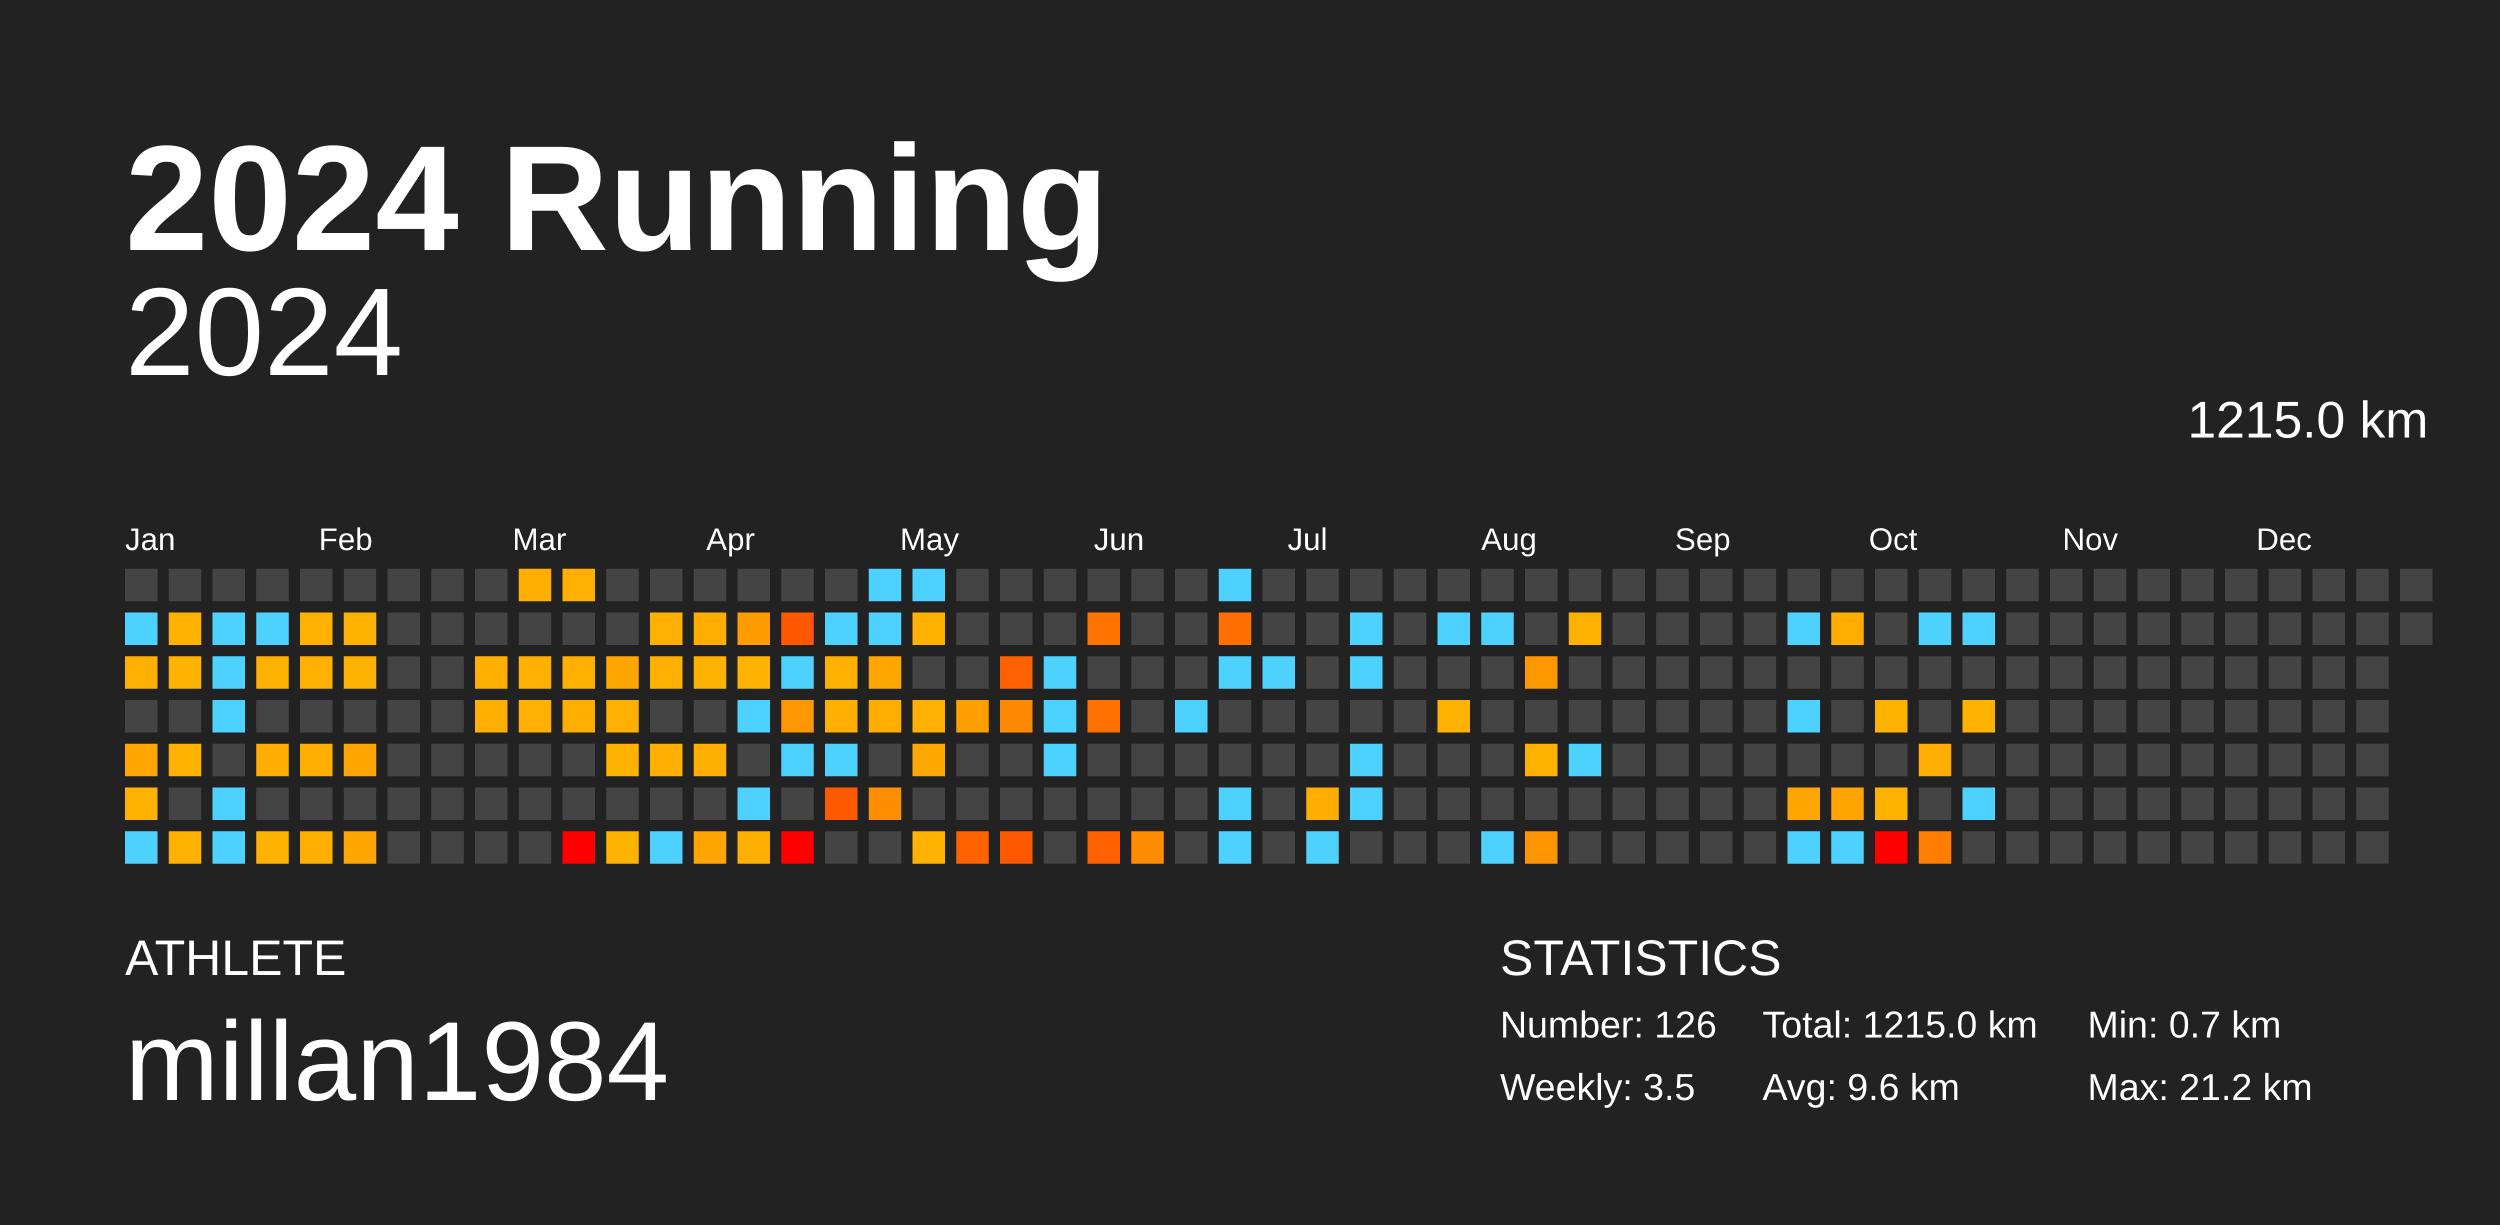
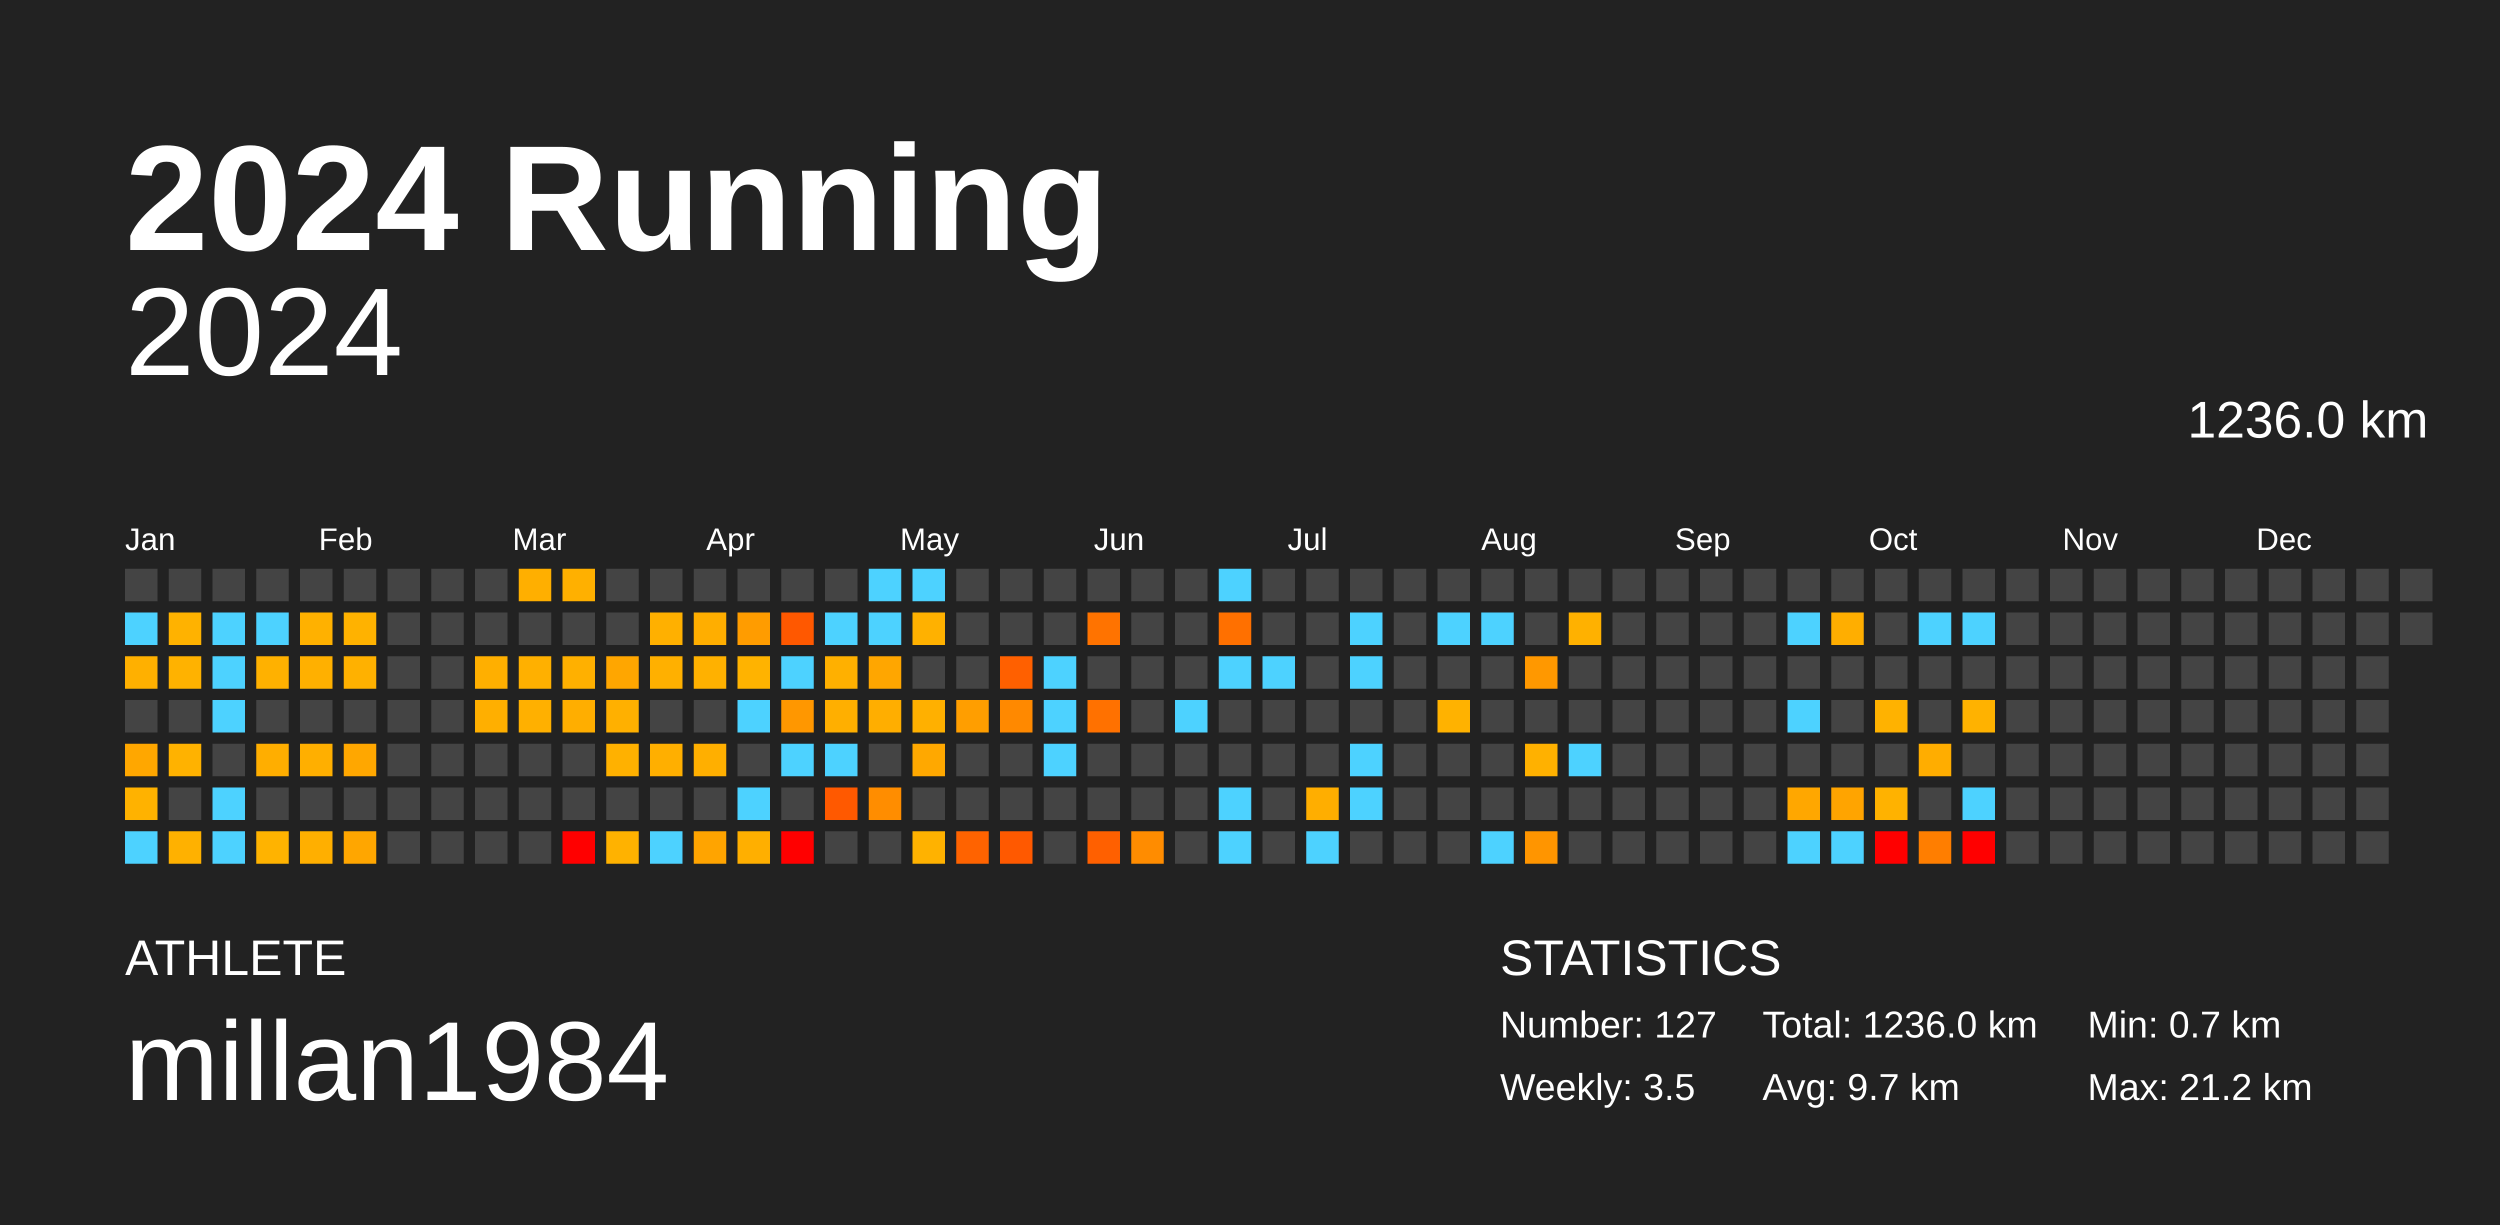
<svg xmlns="http://www.w3.org/2000/svg" baseProfile="full" height="98mm" version="1.1" viewBox="0,0,200,98" width="200mm">
  <defs />
  <rect fill="#222222" height="98" width="200" x="0" y="0" />
  <text fill="#FFFFFF" style="font-size:12px; font-family:Arial; font-weight:bold;" x="10" y="20">2024 Running</text>
  <text fill="#FFFFFF" style="font-size:4px; font-family:Arial" x="10" y="78">ATHLETE</text>
  <text fill="#FFFFFF" style="font-size:9px; font-family:Arial" x="10" y="88">millan1984</text>
  <text fill="#FFFFFF" style="font-size:4px; font-family:Arial" x="120" y="78">STATISTICS</text>
-   <text fill="#FFFFFF" style="font-size:3px; font-family:Arial" x="120" y="83">Number: 126</text>
+   <text fill="#FFFFFF" style="font-size:3px; font-family:Arial" x="120" y="83">Number: 127</text>
  <text fill="#FFFFFF" style="font-size:3px; font-family:Arial" x="120" y="88">Weekly: 3.5</text>
-   <text fill="#FFFFFF" style="font-size:3px; font-family:Arial" x="141" y="83">Total: 1215.0 km</text>
-   <text fill="#FFFFFF" style="font-size:3px; font-family:Arial" x="141" y="88">Avg: 9.6 km</text>
+   <text fill="#FFFFFF" style="font-size:3px; font-family:Arial" x="141" y="83">Total: 1236.0 km</text>
+   <text fill="#FFFFFF" style="font-size:3px; font-family:Arial" x="141" y="88">Avg: 9.7 km</text>
  <text fill="#FFFFFF" style="font-size:3px; font-family:Arial" x="167" y="83">Min: 0.7 km</text>
  <text fill="#FFFFFF" style="font-size:3px; font-family:Arial" x="167" y="88">Max: 21.2 km</text>
  <text alignment-baseline="hanging" fill="#FFFFFF" style="font-size:10.0px; font-family:Arial;" x="10" y="30">2024</text>
-   <text alignment-baseline="hanging" fill="#FFFFFF" style="font-size:4.125px; font-family:Arial;" x="175" y="35">1215.0 km</text>
+   <text alignment-baseline="hanging" fill="#FFFFFF" style="font-size:4.125px; font-family:Arial;" x="175" y="35">1236.0 km</text>
  <text fill="#FFFFFF" style="font-size:2.5px; font-family:Arial" x="10.0" y="44">Jan</text>
  <text fill="#FFFFFF" style="font-size:2.5px; font-family:Arial" x="25.5" y="44">Feb</text>
  <text fill="#FFFFFF" style="font-size:2.5px; font-family:Arial" x="41.0" y="44">Mar</text>
  <text fill="#FFFFFF" style="font-size:2.5px; font-family:Arial" x="56.5" y="44">Apr</text>
  <text fill="#FFFFFF" style="font-size:2.5px; font-family:Arial" x="72.0" y="44">May</text>
  <text fill="#FFFFFF" style="font-size:2.5px; font-family:Arial" x="87.5" y="44">Jun</text>
  <text fill="#FFFFFF" style="font-size:2.5px; font-family:Arial" x="103.0" y="44">Jul</text>
  <text fill="#FFFFFF" style="font-size:2.5px; font-family:Arial" x="118.5" y="44">Aug</text>
  <text fill="#FFFFFF" style="font-size:2.5px; font-family:Arial" x="134.0" y="44">Sep</text>
  <text fill="#FFFFFF" style="font-size:2.5px; font-family:Arial" x="149.5" y="44">Oct</text>
  <text fill="#FFFFFF" style="font-size:2.5px; font-family:Arial" x="165.0" y="44">Nov</text>
  <text fill="#FFFFFF" style="font-size:2.5px; font-family:Arial" x="180.5" y="44">Dec</text>
  <rect fill="#444444" height="2.6" width="2.6" x="10.0" y="45.5" />
  <rect fill="#4dd2ff" height="2.6" width="2.6" x="10.0" y="49.0" />
  <rect fill="#ffb000" height="2.6" width="2.6" x="10.0" y="52.5" />
  <rect fill="#444444" height="2.6" width="2.6" x="10.0" y="56.0" />
  <rect fill="#ffa700" height="2.6" width="2.6" x="10.0" y="59.5" />
  <rect fill="#ffb200" height="2.6" width="2.6" x="10.0" y="63.0" />
  <rect fill="#4dd2ff" height="2.6" width="2.6" x="10.0" y="66.5" />
  <rect fill="#444444" height="2.6" width="2.6" x="13.5" y="45.5" />
  <rect fill="#ffb200" height="2.6" width="2.6" x="13.5" y="49.0" />
  <rect fill="#ffb200" height="2.6" width="2.6" x="13.5" y="52.5" />
  <rect fill="#444444" height="2.6" width="2.6" x="13.5" y="56.0" />
  <rect fill="#ffb200" height="2.6" width="2.6" x="13.5" y="59.5" />
  <rect fill="#444444" height="2.6" width="2.6" x="13.5" y="63.0" />
  <rect fill="#ffb100" height="2.6" width="2.6" x="13.5" y="66.5" />
  <rect fill="#444444" height="2.6" width="2.6" x="17.0" y="45.5" />
  <rect fill="#4dd2ff" height="2.6" width="2.6" x="17.0" y="49.0" />
  <rect fill="#4dd2ff" height="2.6" width="2.6" x="17.0" y="52.5" />
  <rect fill="#4dd2ff" height="2.6" width="2.6" x="17.0" y="56.0" />
  <rect fill="#444444" height="2.6" width="2.6" x="17.0" y="59.5" />
  <rect fill="#4dd2ff" height="2.6" width="2.6" x="17.0" y="63.0" />
  <rect fill="#4dd2ff" height="2.6" width="2.6" x="17.0" y="66.5" />
  <rect fill="#444444" height="2.6" width="2.6" x="20.5" y="45.5" />
  <rect fill="#4dd2ff" height="2.6" width="2.6" x="20.5" y="49.0" />
  <rect fill="#ffb100" height="2.6" width="2.6" x="20.5" y="52.5" />
  <rect fill="#444444" height="2.6" width="2.6" x="20.5" y="56.0" />
  <rect fill="#ffae00" height="2.6" width="2.6" x="20.5" y="59.5" />
  <rect fill="#444444" height="2.6" width="2.6" x="20.5" y="63.0" />
  <rect fill="#ffb300" height="2.6" width="2.6" x="20.5" y="66.5" />
  <rect fill="#444444" height="2.6" width="2.6" x="24.0" y="45.5" />
  <rect fill="#ffb100" height="2.6" width="2.6" x="24.0" y="49.0" />
  <rect fill="#ffb000" height="2.6" width="2.6" x="24.0" y="52.5" />
  <rect fill="#444444" height="2.6" width="2.6" x="24.0" y="56.0" />
  <rect fill="#ffaf00" height="2.6" width="2.6" x="24.0" y="59.5" />
  <rect fill="#444444" height="2.6" width="2.6" x="24.0" y="63.0" />
  <rect fill="#ffaf00" height="2.6" width="2.6" x="24.0" y="66.5" />
  <rect fill="#444444" height="2.6" width="2.6" x="27.5" y="45.5" />
  <rect fill="#ffb200" height="2.6" width="2.6" x="27.5" y="49.0" />
  <rect fill="#ffb100" height="2.6" width="2.6" x="27.5" y="52.5" />
  <rect fill="#444444" height="2.6" width="2.6" x="27.5" y="56.0" />
  <rect fill="#ffa700" height="2.6" width="2.6" x="27.5" y="59.5" />
  <rect fill="#444444" height="2.6" width="2.6" x="27.5" y="63.0" />
  <rect fill="#ffa600" height="2.6" width="2.6" x="27.5" y="66.5" />
  <rect fill="#444444" height="2.6" width="2.6" x="31.0" y="45.5" />
  <rect fill="#444444" height="2.6" width="2.6" x="31.0" y="49.0" />
  <rect fill="#444444" height="2.6" width="2.6" x="31.0" y="52.5" />
  <rect fill="#444444" height="2.6" width="2.6" x="31.0" y="56.0" />
  <rect fill="#444444" height="2.6" width="2.6" x="31.0" y="59.5" />
  <rect fill="#444444" height="2.6" width="2.6" x="31.0" y="63.0" />
  <rect fill="#444444" height="2.6" width="2.6" x="31.0" y="66.5" />
  <rect fill="#444444" height="2.6" width="2.6" x="34.5" y="45.5" />
  <rect fill="#444444" height="2.6" width="2.6" x="34.5" y="49.0" />
  <rect fill="#444444" height="2.6" width="2.6" x="34.5" y="52.5" />
  <rect fill="#444444" height="2.6" width="2.6" x="34.5" y="56.0" />
  <rect fill="#444444" height="2.6" width="2.6" x="34.5" y="59.5" />
  <rect fill="#444444" height="2.6" width="2.6" x="34.5" y="63.0" />
  <rect fill="#444444" height="2.6" width="2.6" x="34.5" y="66.5" />
  <rect fill="#444444" height="2.6" width="2.6" x="38.0" y="45.5" />
  <rect fill="#444444" height="2.6" width="2.6" x="38.0" y="49.0" />
  <rect fill="#ffaf00" height="2.6" width="2.6" x="38.0" y="52.5" />
  <rect fill="#ffaf00" height="2.6" width="2.6" x="38.0" y="56.0" />
  <rect fill="#444444" height="2.6" width="2.6" x="38.0" y="59.5" />
  <rect fill="#444444" height="2.6" width="2.6" x="38.0" y="63.0" />
  <rect fill="#444444" height="2.6" width="2.6" x="38.0" y="66.5" />
  <rect fill="#ffaf00" height="2.6" width="2.6" x="41.5" y="45.5" />
  <rect fill="#444444" height="2.6" width="2.6" x="41.5" y="49.0" />
  <rect fill="#ffb000" height="2.6" width="2.6" x="41.5" y="52.5" />
  <rect fill="#ffb000" height="2.6" width="2.6" x="41.5" y="56.0" />
  <rect fill="#444444" height="2.6" width="2.6" x="41.5" y="59.5" />
  <rect fill="#444444" height="2.6" width="2.6" x="41.5" y="63.0" />
  <rect fill="#444444" height="2.6" width="2.6" x="41.5" y="66.5" />
  <rect fill="#ffb000" height="2.6" width="2.6" x="45.0" y="45.5" />
  <rect fill="#444444" height="2.6" width="2.6" x="45.0" y="49.0" />
  <rect fill="#ffb000" height="2.6" width="2.6" x="45.0" y="52.5" />
  <rect fill="#ffae00" height="2.6" width="2.6" x="45.0" y="56.0" />
  <rect fill="#444444" height="2.6" width="2.6" x="45.0" y="59.5" />
  <rect fill="#444444" height="2.6" width="2.6" x="45.0" y="63.0" />
  <rect fill="red" height="2.6" width="2.6" x="45.0" y="66.5" />
  <rect fill="#444444" height="2.6" width="2.6" x="48.5" y="45.5" />
  <rect fill="#444444" height="2.6" width="2.6" x="48.5" y="49.0" />
  <rect fill="#ffa600" height="2.6" width="2.6" x="48.5" y="52.5" />
  <rect fill="#ffb000" height="2.6" width="2.6" x="48.5" y="56.0" />
  <rect fill="#ffb100" height="2.6" width="2.6" x="48.5" y="59.5" />
  <rect fill="#444444" height="2.6" width="2.6" x="48.5" y="63.0" />
  <rect fill="#ffb200" height="2.6" width="2.6" x="48.5" y="66.5" />
  <rect fill="#444444" height="2.6" width="2.6" x="52.0" y="45.5" />
  <rect fill="#ffb000" height="2.6" width="2.6" x="52.0" y="49.0" />
  <rect fill="#ffb000" height="2.6" width="2.6" x="52.0" y="52.5" />
  <rect fill="#444444" height="2.6" width="2.6" x="52.0" y="56.0" />
  <rect fill="#ffaf00" height="2.6" width="2.6" x="52.0" y="59.5" />
  <rect fill="#444444" height="2.6" width="2.6" x="52.0" y="63.0" />
  <rect fill="#4dd2ff" height="2.6" width="2.6" x="52.0" y="66.5" />
  <rect fill="#444444" height="2.6" width="2.6" x="55.5" y="45.5" />
  <rect fill="#ffae00" height="2.6" width="2.6" x="55.5" y="49.0" />
  <rect fill="#ffb100" height="2.6" width="2.6" x="55.5" y="52.5" />
  <rect fill="#444444" height="2.6" width="2.6" x="55.5" y="56.0" />
  <rect fill="#ffaf00" height="2.6" width="2.6" x="55.5" y="59.5" />
  <rect fill="#444444" height="2.6" width="2.6" x="55.5" y="63.0" />
  <rect fill="#ffa400" height="2.6" width="2.6" x="55.5" y="66.5" />
  <rect fill="#444444" height="2.6" width="2.6" x="59.0" y="45.5" />
  <rect fill="#ff9c00" height="2.6" width="2.6" x="59.0" y="49.0" />
  <rect fill="#ffb300" height="2.6" width="2.6" x="59.0" y="52.5" />
  <rect fill="#4dd2ff" height="2.6" width="2.6" x="59.0" y="56.0" />
  <rect fill="#444444" height="2.6" width="2.6" x="59.0" y="59.5" />
  <rect fill="#4dd2ff" height="2.6" width="2.6" x="59.0" y="63.0" />
  <rect fill="#ffaf00" height="2.6" width="2.6" x="59.0" y="66.5" />
  <rect fill="#444444" height="2.6" width="2.6" x="62.5" y="45.5" />
  <rect fill="#ff5800" height="2.6" width="2.6" x="62.5" y="49.0" />
  <rect fill="#4dd2ff" height="2.6" width="2.6" x="62.5" y="52.5" />
  <rect fill="#ff9700" height="2.6" width="2.6" x="62.5" y="56.0" />
  <rect fill="#4dd2ff" height="2.6" width="2.6" x="62.5" y="59.5" />
  <rect fill="#444444" height="2.6" width="2.6" x="62.5" y="63.0" />
  <rect fill="red" height="2.6" width="2.6" x="62.5" y="66.5" />
  <rect fill="#444444" height="2.6" width="2.6" x="66.0" y="45.5" />
  <rect fill="#4dd2ff" height="2.6" width="2.6" x="66.0" y="49.0" />
  <rect fill="#ffb000" height="2.6" width="2.6" x="66.0" y="52.5" />
  <rect fill="#ffaf00" height="2.6" width="2.6" x="66.0" y="56.0" />
  <rect fill="#4dd2ff" height="2.6" width="2.6" x="66.0" y="59.5" />
  <rect fill="#ff5900" height="2.6" width="2.6" x="66.0" y="63.0" />
  <rect fill="#444444" height="2.6" width="2.6" x="66.0" y="66.5" />
  <rect fill="#4dd2ff" height="2.6" width="2.6" x="69.5" y="45.5" />
  <rect fill="#4dd2ff" height="2.6" width="2.6" x="69.5" y="49.0" />
  <rect fill="#ffa600" height="2.6" width="2.6" x="69.5" y="52.5" />
  <rect fill="#ffae00" height="2.6" width="2.6" x="69.5" y="56.0" />
  <rect fill="#444444" height="2.6" width="2.6" x="69.5" y="59.5" />
  <rect fill="#ff8d00" height="2.6" width="2.6" x="69.5" y="63.0" />
  <rect fill="#444444" height="2.6" width="2.6" x="69.5" y="66.5" />
  <rect fill="#4dd2ff" height="2.6" width="2.6" x="73.0" y="45.5" />
  <rect fill="#ffb100" height="2.6" width="2.6" x="73.0" y="49.0" />
  <rect fill="#444444" height="2.6" width="2.6" x="73.0" y="52.5" />
  <rect fill="#ffb000" height="2.6" width="2.6" x="73.0" y="56.0" />
  <rect fill="#ffa800" height="2.6" width="2.6" x="73.0" y="59.5" />
  <rect fill="#444444" height="2.6" width="2.6" x="73.0" y="63.0" />
  <rect fill="#ffb200" height="2.6" width="2.6" x="73.0" y="66.5" />
  <rect fill="#444444" height="2.6" width="2.6" x="76.5" y="45.5" />
  <rect fill="#444444" height="2.6" width="2.6" x="76.5" y="49.0" />
  <rect fill="#444444" height="2.6" width="2.6" x="76.5" y="52.5" />
  <rect fill="#ff9e00" height="2.6" width="2.6" x="76.5" y="56.0" />
  <rect fill="#444444" height="2.6" width="2.6" x="76.5" y="59.5" />
  <rect fill="#444444" height="2.6" width="2.6" x="76.5" y="63.0" />
  <rect fill="#ff6300" height="2.6" width="2.6" x="76.5" y="66.5" />
  <rect fill="#444444" height="2.6" width="2.6" x="80.0" y="45.5" />
  <rect fill="#444444" height="2.6" width="2.6" x="80.0" y="49.0" />
  <rect fill="#ff6000" height="2.6" width="2.6" x="80.0" y="52.5" />
  <rect fill="#ff8900" height="2.6" width="2.6" x="80.0" y="56.0" />
  <rect fill="#444444" height="2.6" width="2.6" x="80.0" y="59.5" />
  <rect fill="#444444" height="2.6" width="2.6" x="80.0" y="63.0" />
  <rect fill="#ff5900" height="2.6" width="2.6" x="80.0" y="66.5" />
  <rect fill="#444444" height="2.6" width="2.6" x="83.5" y="45.5" />
  <rect fill="#444444" height="2.6" width="2.6" x="83.5" y="49.0" />
  <rect fill="#4dd2ff" height="2.6" width="2.6" x="83.5" y="52.5" />
  <rect fill="#4dd2ff" height="2.6" width="2.6" x="83.5" y="56.0" />
  <rect fill="#4dd2ff" height="2.6" width="2.6" x="83.5" y="59.5" />
  <rect fill="#444444" height="2.6" width="2.6" x="83.5" y="63.0" />
  <rect fill="#444444" height="2.6" width="2.6" x="83.5" y="66.5" />
  <rect fill="#444444" height="2.6" width="2.6" x="87.0" y="45.5" />
  <rect fill="#ff7300" height="2.6" width="2.6" x="87.0" y="49.0" />
  <rect fill="#444444" height="2.6" width="2.6" x="87.0" y="52.5" />
  <rect fill="#ff7100" height="2.6" width="2.6" x="87.0" y="56.0" />
  <rect fill="#444444" height="2.6" width="2.6" x="87.0" y="59.5" />
  <rect fill="#444444" height="2.6" width="2.6" x="87.0" y="63.0" />
  <rect fill="#ff6000" height="2.6" width="2.6" x="87.0" y="66.5" />
  <rect fill="#444444" height="2.6" width="2.6" x="90.5" y="45.5" />
  <rect fill="#444444" height="2.6" width="2.6" x="90.5" y="49.0" />
  <rect fill="#444444" height="2.6" width="2.6" x="90.5" y="52.5" />
  <rect fill="#444444" height="2.6" width="2.6" x="90.5" y="56.0" />
  <rect fill="#444444" height="2.6" width="2.6" x="90.5" y="59.5" />
  <rect fill="#444444" height="2.6" width="2.6" x="90.5" y="63.0" />
  <rect fill="#ff8c00" height="2.6" width="2.6" x="90.5" y="66.5" />
  <rect fill="#444444" height="2.6" width="2.6" x="94.0" y="45.5" />
  <rect fill="#444444" height="2.6" width="2.6" x="94.0" y="49.0" />
  <rect fill="#444444" height="2.6" width="2.6" x="94.0" y="52.5" />
  <rect fill="#4dd2ff" height="2.6" width="2.6" x="94.0" y="56.0" />
  <rect fill="#444444" height="2.6" width="2.6" x="94.0" y="59.5" />
  <rect fill="#444444" height="2.6" width="2.6" x="94.0" y="63.0" />
  <rect fill="#444444" height="2.6" width="2.6" x="94.0" y="66.5" />
  <rect fill="#4dd2ff" height="2.6" width="2.6" x="97.5" y="45.5" />
  <rect fill="#ff7000" height="2.6" width="2.6" x="97.5" y="49.0" />
  <rect fill="#4dd2ff" height="2.6" width="2.6" x="97.5" y="52.5" />
  <rect fill="#444444" height="2.6" width="2.6" x="97.5" y="56.0" />
  <rect fill="#444444" height="2.6" width="2.6" x="97.5" y="59.5" />
  <rect fill="#4dd2ff" height="2.6" width="2.6" x="97.5" y="63.0" />
  <rect fill="#4dd2ff" height="2.6" width="2.6" x="97.5" y="66.5" />
  <rect fill="#444444" height="2.6" width="2.6" x="101.0" y="45.5" />
  <rect fill="#444444" height="2.6" width="2.6" x="101.0" y="49.0" />
  <rect fill="#4dd2ff" height="2.6" width="2.6" x="101.0" y="52.5" />
  <rect fill="#444444" height="2.6" width="2.6" x="101.0" y="56.0" />
  <rect fill="#444444" height="2.6" width="2.6" x="101.0" y="59.5" />
  <rect fill="#444444" height="2.6" width="2.6" x="101.0" y="63.0" />
  <rect fill="#444444" height="2.6" width="2.6" x="101.0" y="66.5" />
  <rect fill="#444444" height="2.6" width="2.6" x="104.5" y="45.5" />
  <rect fill="#444444" height="2.6" width="2.6" x="104.5" y="49.0" />
  <rect fill="#444444" height="2.6" width="2.6" x="104.5" y="52.5" />
  <rect fill="#444444" height="2.6" width="2.6" x="104.5" y="56.0" />
  <rect fill="#444444" height="2.6" width="2.6" x="104.5" y="59.5" />
  <rect fill="#ffae00" height="2.6" width="2.6" x="104.5" y="63.0" />
  <rect fill="#4dd2ff" height="2.6" width="2.6" x="104.5" y="66.5" />
  <rect fill="#444444" height="2.6" width="2.6" x="108.0" y="45.5" />
  <rect fill="#4dd2ff" height="2.6" width="2.6" x="108.0" y="49.0" />
  <rect fill="#4dd2ff" height="2.6" width="2.6" x="108.0" y="52.5" />
  <rect fill="#444444" height="2.6" width="2.6" x="108.0" y="56.0" />
  <rect fill="#4dd2ff" height="2.6" width="2.6" x="108.0" y="59.5" />
  <rect fill="#4dd2ff" height="2.6" width="2.6" x="108.0" y="63.0" />
  <rect fill="#444444" height="2.6" width="2.6" x="108.0" y="66.5" />
  <rect fill="#444444" height="2.6" width="2.6" x="111.5" y="45.5" />
  <rect fill="#444444" height="2.6" width="2.6" x="111.5" y="49.0" />
  <rect fill="#444444" height="2.6" width="2.6" x="111.5" y="52.5" />
  <rect fill="#444444" height="2.6" width="2.6" x="111.5" y="56.0" />
  <rect fill="#444444" height="2.6" width="2.6" x="111.5" y="59.5" />
  <rect fill="#444444" height="2.6" width="2.6" x="111.5" y="63.0" />
  <rect fill="#444444" height="2.6" width="2.6" x="111.5" y="66.5" />
  <rect fill="#444444" height="2.6" width="2.6" x="115.0" y="45.5" />
  <rect fill="#4dd2ff" height="2.6" width="2.6" x="115.0" y="49.0" />
  <rect fill="#444444" height="2.6" width="2.6" x="115.0" y="52.5" />
  <rect fill="#ffb200" height="2.6" width="2.6" x="115.0" y="56.0" />
  <rect fill="#444444" height="2.6" width="2.6" x="115.0" y="59.5" />
  <rect fill="#444444" height="2.6" width="2.6" x="115.0" y="63.0" />
  <rect fill="#444444" height="2.6" width="2.6" x="115.0" y="66.5" />
  <rect fill="#444444" height="2.6" width="2.6" x="118.5" y="45.5" />
  <rect fill="#4dd2ff" height="2.6" width="2.6" x="118.5" y="49.0" />
  <rect fill="#444444" height="2.6" width="2.6" x="118.5" y="52.5" />
  <rect fill="#444444" height="2.6" width="2.6" x="118.5" y="56.0" />
  <rect fill="#444444" height="2.6" width="2.6" x="118.5" y="59.5" />
  <rect fill="#444444" height="2.6" width="2.6" x="118.5" y="63.0" />
  <rect fill="#4dd2ff" height="2.6" width="2.6" x="118.5" y="66.5" />
  <rect fill="#444444" height="2.6" width="2.6" x="122.0" y="45.5" />
  <rect fill="#444444" height="2.6" width="2.6" x="122.0" y="49.0" />
  <rect fill="#ff9800" height="2.6" width="2.6" x="122.0" y="52.5" />
  <rect fill="#444444" height="2.6" width="2.6" x="122.0" y="56.0" />
  <rect fill="#ffb100" height="2.6" width="2.6" x="122.0" y="59.5" />
  <rect fill="#444444" height="2.6" width="2.6" x="122.0" y="63.0" />
  <rect fill="#ff9500" height="2.6" width="2.6" x="122.0" y="66.5" />
  <rect fill="#444444" height="2.6" width="2.6" x="125.5" y="45.5" />
  <rect fill="#ffb100" height="2.6" width="2.6" x="125.5" y="49.0" />
  <rect fill="#444444" height="2.6" width="2.6" x="125.5" y="52.5" />
  <rect fill="#444444" height="2.6" width="2.6" x="125.5" y="56.0" />
  <rect fill="#4dd2ff" height="2.6" width="2.6" x="125.5" y="59.5" />
  <rect fill="#444444" height="2.6" width="2.6" x="125.5" y="63.0" />
  <rect fill="#444444" height="2.6" width="2.6" x="125.5" y="66.5" />
  <rect fill="#444444" height="2.6" width="2.6" x="129.0" y="45.5" />
  <rect fill="#444444" height="2.6" width="2.6" x="129.0" y="49.0" />
  <rect fill="#444444" height="2.6" width="2.6" x="129.0" y="52.5" />
  <rect fill="#444444" height="2.6" width="2.6" x="129.0" y="56.0" />
  <rect fill="#444444" height="2.6" width="2.6" x="129.0" y="59.5" />
  <rect fill="#444444" height="2.6" width="2.6" x="129.0" y="63.0" />
  <rect fill="#444444" height="2.6" width="2.6" x="129.0" y="66.5" />
  <rect fill="#444444" height="2.6" width="2.6" x="132.5" y="45.5" />
  <rect fill="#444444" height="2.6" width="2.6" x="132.5" y="49.0" />
  <rect fill="#444444" height="2.6" width="2.6" x="132.5" y="52.5" />
  <rect fill="#444444" height="2.6" width="2.6" x="132.5" y="56.0" />
  <rect fill="#444444" height="2.6" width="2.6" x="132.5" y="59.5" />
  <rect fill="#444444" height="2.6" width="2.6" x="132.5" y="63.0" />
  <rect fill="#444444" height="2.6" width="2.6" x="132.5" y="66.5" />
  <rect fill="#444444" height="2.6" width="2.6" x="136.0" y="45.5" />
  <rect fill="#444444" height="2.6" width="2.6" x="136.0" y="49.0" />
  <rect fill="#444444" height="2.6" width="2.6" x="136.0" y="52.5" />
  <rect fill="#444444" height="2.6" width="2.6" x="136.0" y="56.0" />
  <rect fill="#444444" height="2.6" width="2.6" x="136.0" y="59.5" />
  <rect fill="#444444" height="2.6" width="2.6" x="136.0" y="63.0" />
  <rect fill="#444444" height="2.6" width="2.6" x="136.0" y="66.5" />
  <rect fill="#444444" height="2.6" width="2.6" x="139.5" y="45.5" />
  <rect fill="#444444" height="2.6" width="2.6" x="139.5" y="49.0" />
  <rect fill="#444444" height="2.6" width="2.6" x="139.5" y="52.5" />
  <rect fill="#444444" height="2.6" width="2.6" x="139.5" y="56.0" />
  <rect fill="#444444" height="2.6" width="2.6" x="139.5" y="59.5" />
  <rect fill="#444444" height="2.6" width="2.6" x="139.5" y="63.0" />
  <rect fill="#444444" height="2.6" width="2.6" x="139.5" y="66.5" />
  <rect fill="#444444" height="2.6" width="2.6" x="143.0" y="45.5" />
  <rect fill="#4dd2ff" height="2.6" width="2.6" x="143.0" y="49.0" />
  <rect fill="#444444" height="2.6" width="2.6" x="143.0" y="52.5" />
  <rect fill="#4dd2ff" height="2.6" width="2.6" x="143.0" y="56.0" />
  <rect fill="#444444" height="2.6" width="2.6" x="143.0" y="59.5" />
  <rect fill="#ffa700" height="2.6" width="2.6" x="143.0" y="63.0" />
  <rect fill="#4dd2ff" height="2.6" width="2.6" x="143.0" y="66.5" />
  <rect fill="#444444" height="2.6" width="2.6" x="146.5" y="45.5" />
  <rect fill="#ffae00" height="2.6" width="2.6" x="146.5" y="49.0" />
  <rect fill="#444444" height="2.6" width="2.6" x="146.5" y="52.5" />
  <rect fill="#444444" height="2.6" width="2.6" x="146.5" y="56.0" />
  <rect fill="#444444" height="2.6" width="2.6" x="146.5" y="59.5" />
  <rect fill="#ffa400" height="2.6" width="2.6" x="146.5" y="63.0" />
  <rect fill="#4dd2ff" height="2.6" width="2.6" x="146.5" y="66.5" />
  <rect fill="#444444" height="2.6" width="2.6" x="150.0" y="45.5" />
  <rect fill="#444444" height="2.6" width="2.6" x="150.0" y="49.0" />
  <rect fill="#444444" height="2.6" width="2.6" x="150.0" y="52.5" />
  <rect fill="#ffb200" height="2.6" width="2.6" x="150.0" y="56.0" />
  <rect fill="#444444" height="2.6" width="2.6" x="150.0" y="59.5" />
  <rect fill="#ffb200" height="2.6" width="2.6" x="150.0" y="63.0" />
  <rect fill="red" height="2.6" width="2.6" x="150.0" y="66.5" />
  <rect fill="#444444" height="2.6" width="2.6" x="153.5" y="45.5" />
  <rect fill="#4dd2ff" height="2.6" width="2.6" x="153.5" y="49.0" />
  <rect fill="#444444" height="2.6" width="2.6" x="153.5" y="52.5" />
  <rect fill="#444444" height="2.6" width="2.6" x="153.5" y="56.0" />
  <rect fill="#ffad00" height="2.6" width="2.6" x="153.5" y="59.5" />
  <rect fill="#444444" height="2.6" width="2.6" x="153.5" y="63.0" />
  <rect fill="#ff7e00" height="2.6" width="2.6" x="153.5" y="66.5" />
  <rect fill="#444444" height="2.6" width="2.6" x="157.0" y="45.5" />
  <rect fill="#4dd2ff" height="2.6" width="2.6" x="157.0" y="49.0" />
  <rect fill="#444444" height="2.6" width="2.6" x="157.0" y="52.5" />
  <rect fill="#ffb200" height="2.6" width="2.6" x="157.0" y="56.0" />
  <rect fill="#444444" height="2.6" width="2.6" x="157.0" y="59.5" />
  <rect fill="#4dd2ff" height="2.6" width="2.6" x="157.0" y="63.0" />
-   <rect fill="#444444" height="2.6" width="2.6" x="157.0" y="66.5" />
+   <rect fill="red" height="2.6" width="2.6" x="157.0" y="66.5" />
  <rect fill="#444444" height="2.6" width="2.6" x="160.5" y="45.5" />
  <rect fill="#444444" height="2.6" width="2.6" x="160.5" y="49.0" />
  <rect fill="#444444" height="2.6" width="2.6" x="160.5" y="52.5" />
  <rect fill="#444444" height="2.6" width="2.6" x="160.5" y="56.0" />
  <rect fill="#444444" height="2.6" width="2.6" x="160.5" y="59.5" />
  <rect fill="#444444" height="2.6" width="2.6" x="160.5" y="63.0" />
  <rect fill="#444444" height="2.6" width="2.6" x="160.5" y="66.5" />
  <rect fill="#444444" height="2.6" width="2.6" x="164.0" y="45.5" />
  <rect fill="#444444" height="2.6" width="2.6" x="164.0" y="49.0" />
  <rect fill="#444444" height="2.6" width="2.6" x="164.0" y="52.5" />
  <rect fill="#444444" height="2.6" width="2.6" x="164.0" y="56.0" />
  <rect fill="#444444" height="2.6" width="2.6" x="164.0" y="59.5" />
  <rect fill="#444444" height="2.6" width="2.6" x="164.0" y="63.0" />
  <rect fill="#444444" height="2.6" width="2.6" x="164.0" y="66.5" />
  <rect fill="#444444" height="2.6" width="2.6" x="167.5" y="45.5" />
  <rect fill="#444444" height="2.6" width="2.6" x="167.5" y="49.0" />
  <rect fill="#444444" height="2.6" width="2.6" x="167.5" y="52.5" />
  <rect fill="#444444" height="2.6" width="2.6" x="167.5" y="56.0" />
  <rect fill="#444444" height="2.6" width="2.6" x="167.5" y="59.5" />
  <rect fill="#444444" height="2.6" width="2.6" x="167.5" y="63.0" />
  <rect fill="#444444" height="2.6" width="2.6" x="167.5" y="66.5" />
  <rect fill="#444444" height="2.6" width="2.6" x="171.0" y="45.5" />
  <rect fill="#444444" height="2.6" width="2.6" x="171.0" y="49.0" />
  <rect fill="#444444" height="2.6" width="2.6" x="171.0" y="52.5" />
  <rect fill="#444444" height="2.6" width="2.6" x="171.0" y="56.0" />
  <rect fill="#444444" height="2.6" width="2.6" x="171.0" y="59.5" />
  <rect fill="#444444" height="2.6" width="2.6" x="171.0" y="63.0" />
  <rect fill="#444444" height="2.6" width="2.6" x="171.0" y="66.5" />
  <rect fill="#444444" height="2.6" width="2.6" x="174.5" y="45.5" />
  <rect fill="#444444" height="2.6" width="2.6" x="174.5" y="49.0" />
  <rect fill="#444444" height="2.6" width="2.6" x="174.5" y="52.5" />
  <rect fill="#444444" height="2.6" width="2.6" x="174.5" y="56.0" />
  <rect fill="#444444" height="2.6" width="2.6" x="174.5" y="59.5" />
  <rect fill="#444444" height="2.6" width="2.6" x="174.5" y="63.0" />
  <rect fill="#444444" height="2.6" width="2.6" x="174.5" y="66.5" />
  <rect fill="#444444" height="2.6" width="2.6" x="178.0" y="45.5" />
  <rect fill="#444444" height="2.6" width="2.6" x="178.0" y="49.0" />
  <rect fill="#444444" height="2.6" width="2.6" x="178.0" y="52.5" />
  <rect fill="#444444" height="2.6" width="2.6" x="178.0" y="56.0" />
  <rect fill="#444444" height="2.6" width="2.6" x="178.0" y="59.5" />
  <rect fill="#444444" height="2.6" width="2.6" x="178.0" y="63.0" />
  <rect fill="#444444" height="2.6" width="2.6" x="178.0" y="66.5" />
  <rect fill="#444444" height="2.6" width="2.6" x="181.5" y="45.5" />
  <rect fill="#444444" height="2.6" width="2.6" x="181.5" y="49.0" />
  <rect fill="#444444" height="2.6" width="2.6" x="181.5" y="52.5" />
  <rect fill="#444444" height="2.6" width="2.6" x="181.5" y="56.0" />
  <rect fill="#444444" height="2.6" width="2.6" x="181.5" y="59.5" />
  <rect fill="#444444" height="2.6" width="2.6" x="181.5" y="63.0" />
  <rect fill="#444444" height="2.6" width="2.6" x="181.5" y="66.5" />
  <rect fill="#444444" height="2.6" width="2.6" x="185.0" y="45.5" />
  <rect fill="#444444" height="2.6" width="2.6" x="185.0" y="49.0" />
  <rect fill="#444444" height="2.6" width="2.6" x="185.0" y="52.5" />
  <rect fill="#444444" height="2.6" width="2.6" x="185.0" y="56.0" />
  <rect fill="#444444" height="2.6" width="2.6" x="185.0" y="59.5" />
  <rect fill="#444444" height="2.6" width="2.6" x="185.0" y="63.0" />
  <rect fill="#444444" height="2.6" width="2.6" x="185.0" y="66.5" />
  <rect fill="#444444" height="2.6" width="2.6" x="188.5" y="45.5" />
  <rect fill="#444444" height="2.6" width="2.6" x="188.5" y="49.0" />
  <rect fill="#444444" height="2.6" width="2.6" x="188.5" y="52.5" />
  <rect fill="#444444" height="2.6" width="2.6" x="188.5" y="56.0" />
  <rect fill="#444444" height="2.6" width="2.6" x="188.5" y="59.5" />
  <rect fill="#444444" height="2.6" width="2.6" x="188.5" y="63.0" />
  <rect fill="#444444" height="2.6" width="2.6" x="188.5" y="66.5" />
  <rect fill="#444444" height="2.6" width="2.6" x="192.0" y="45.5" />
  <rect fill="#444444" height="2.6" width="2.6" x="192.0" y="49.0" />
</svg>
